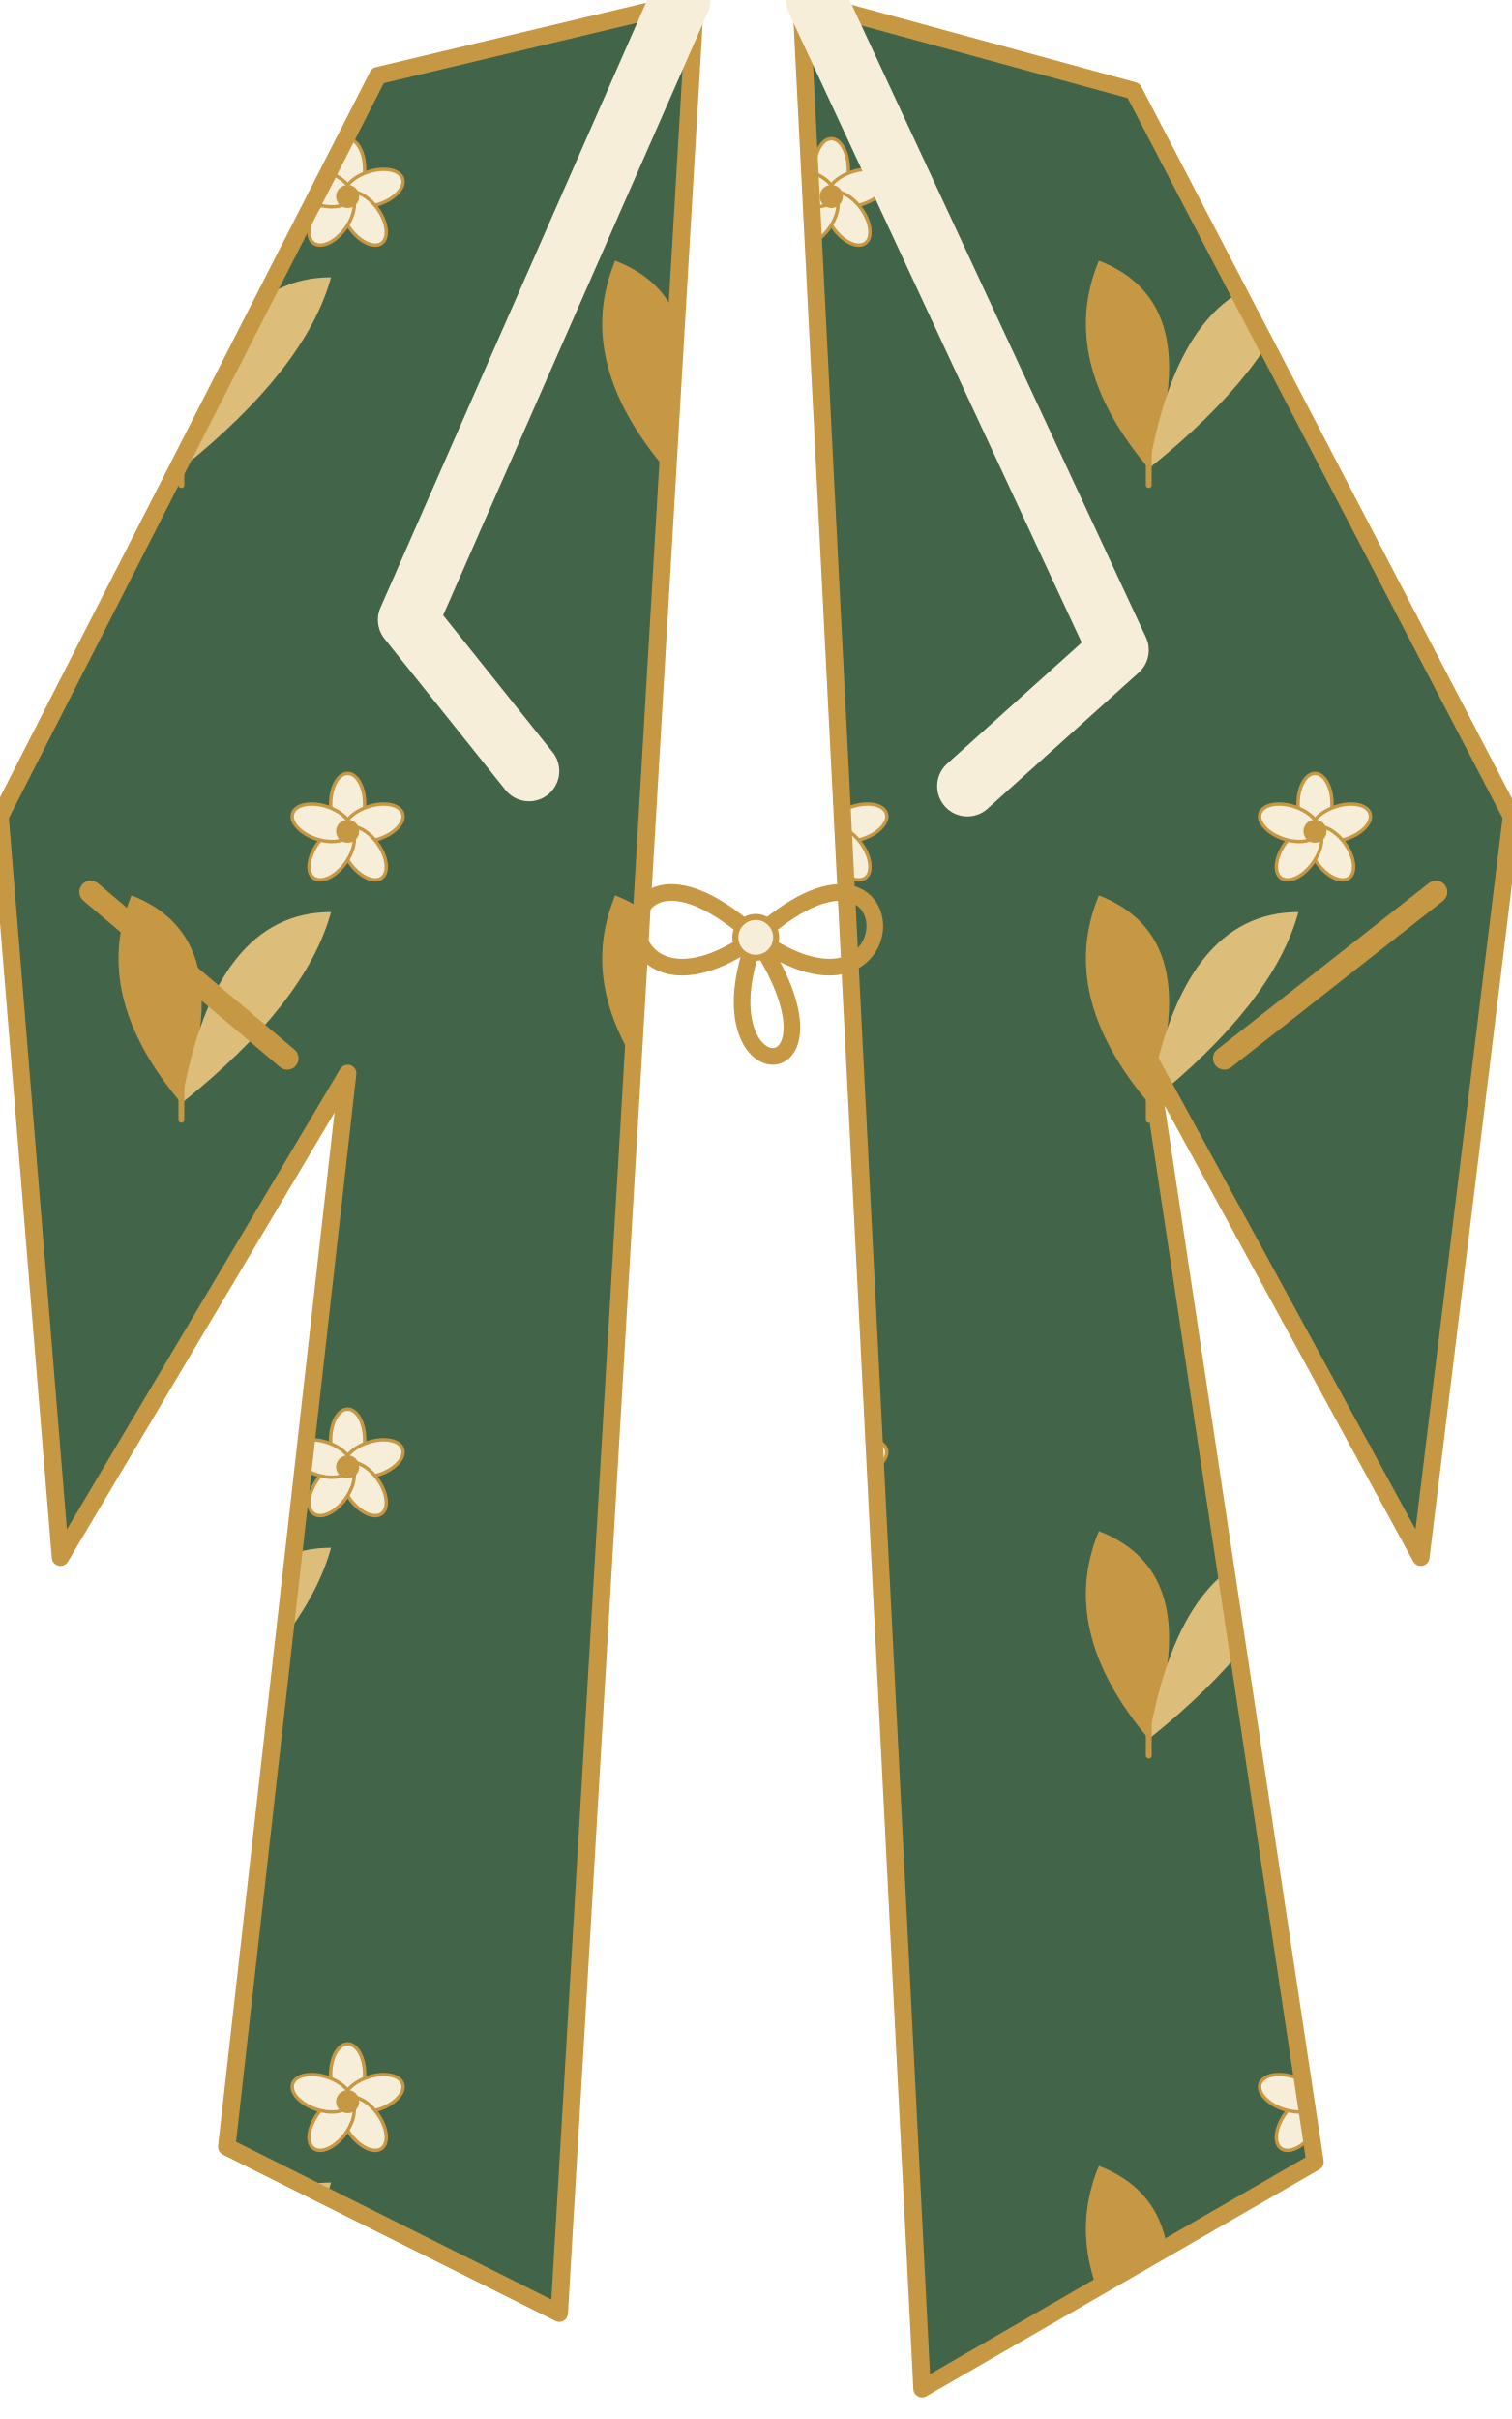
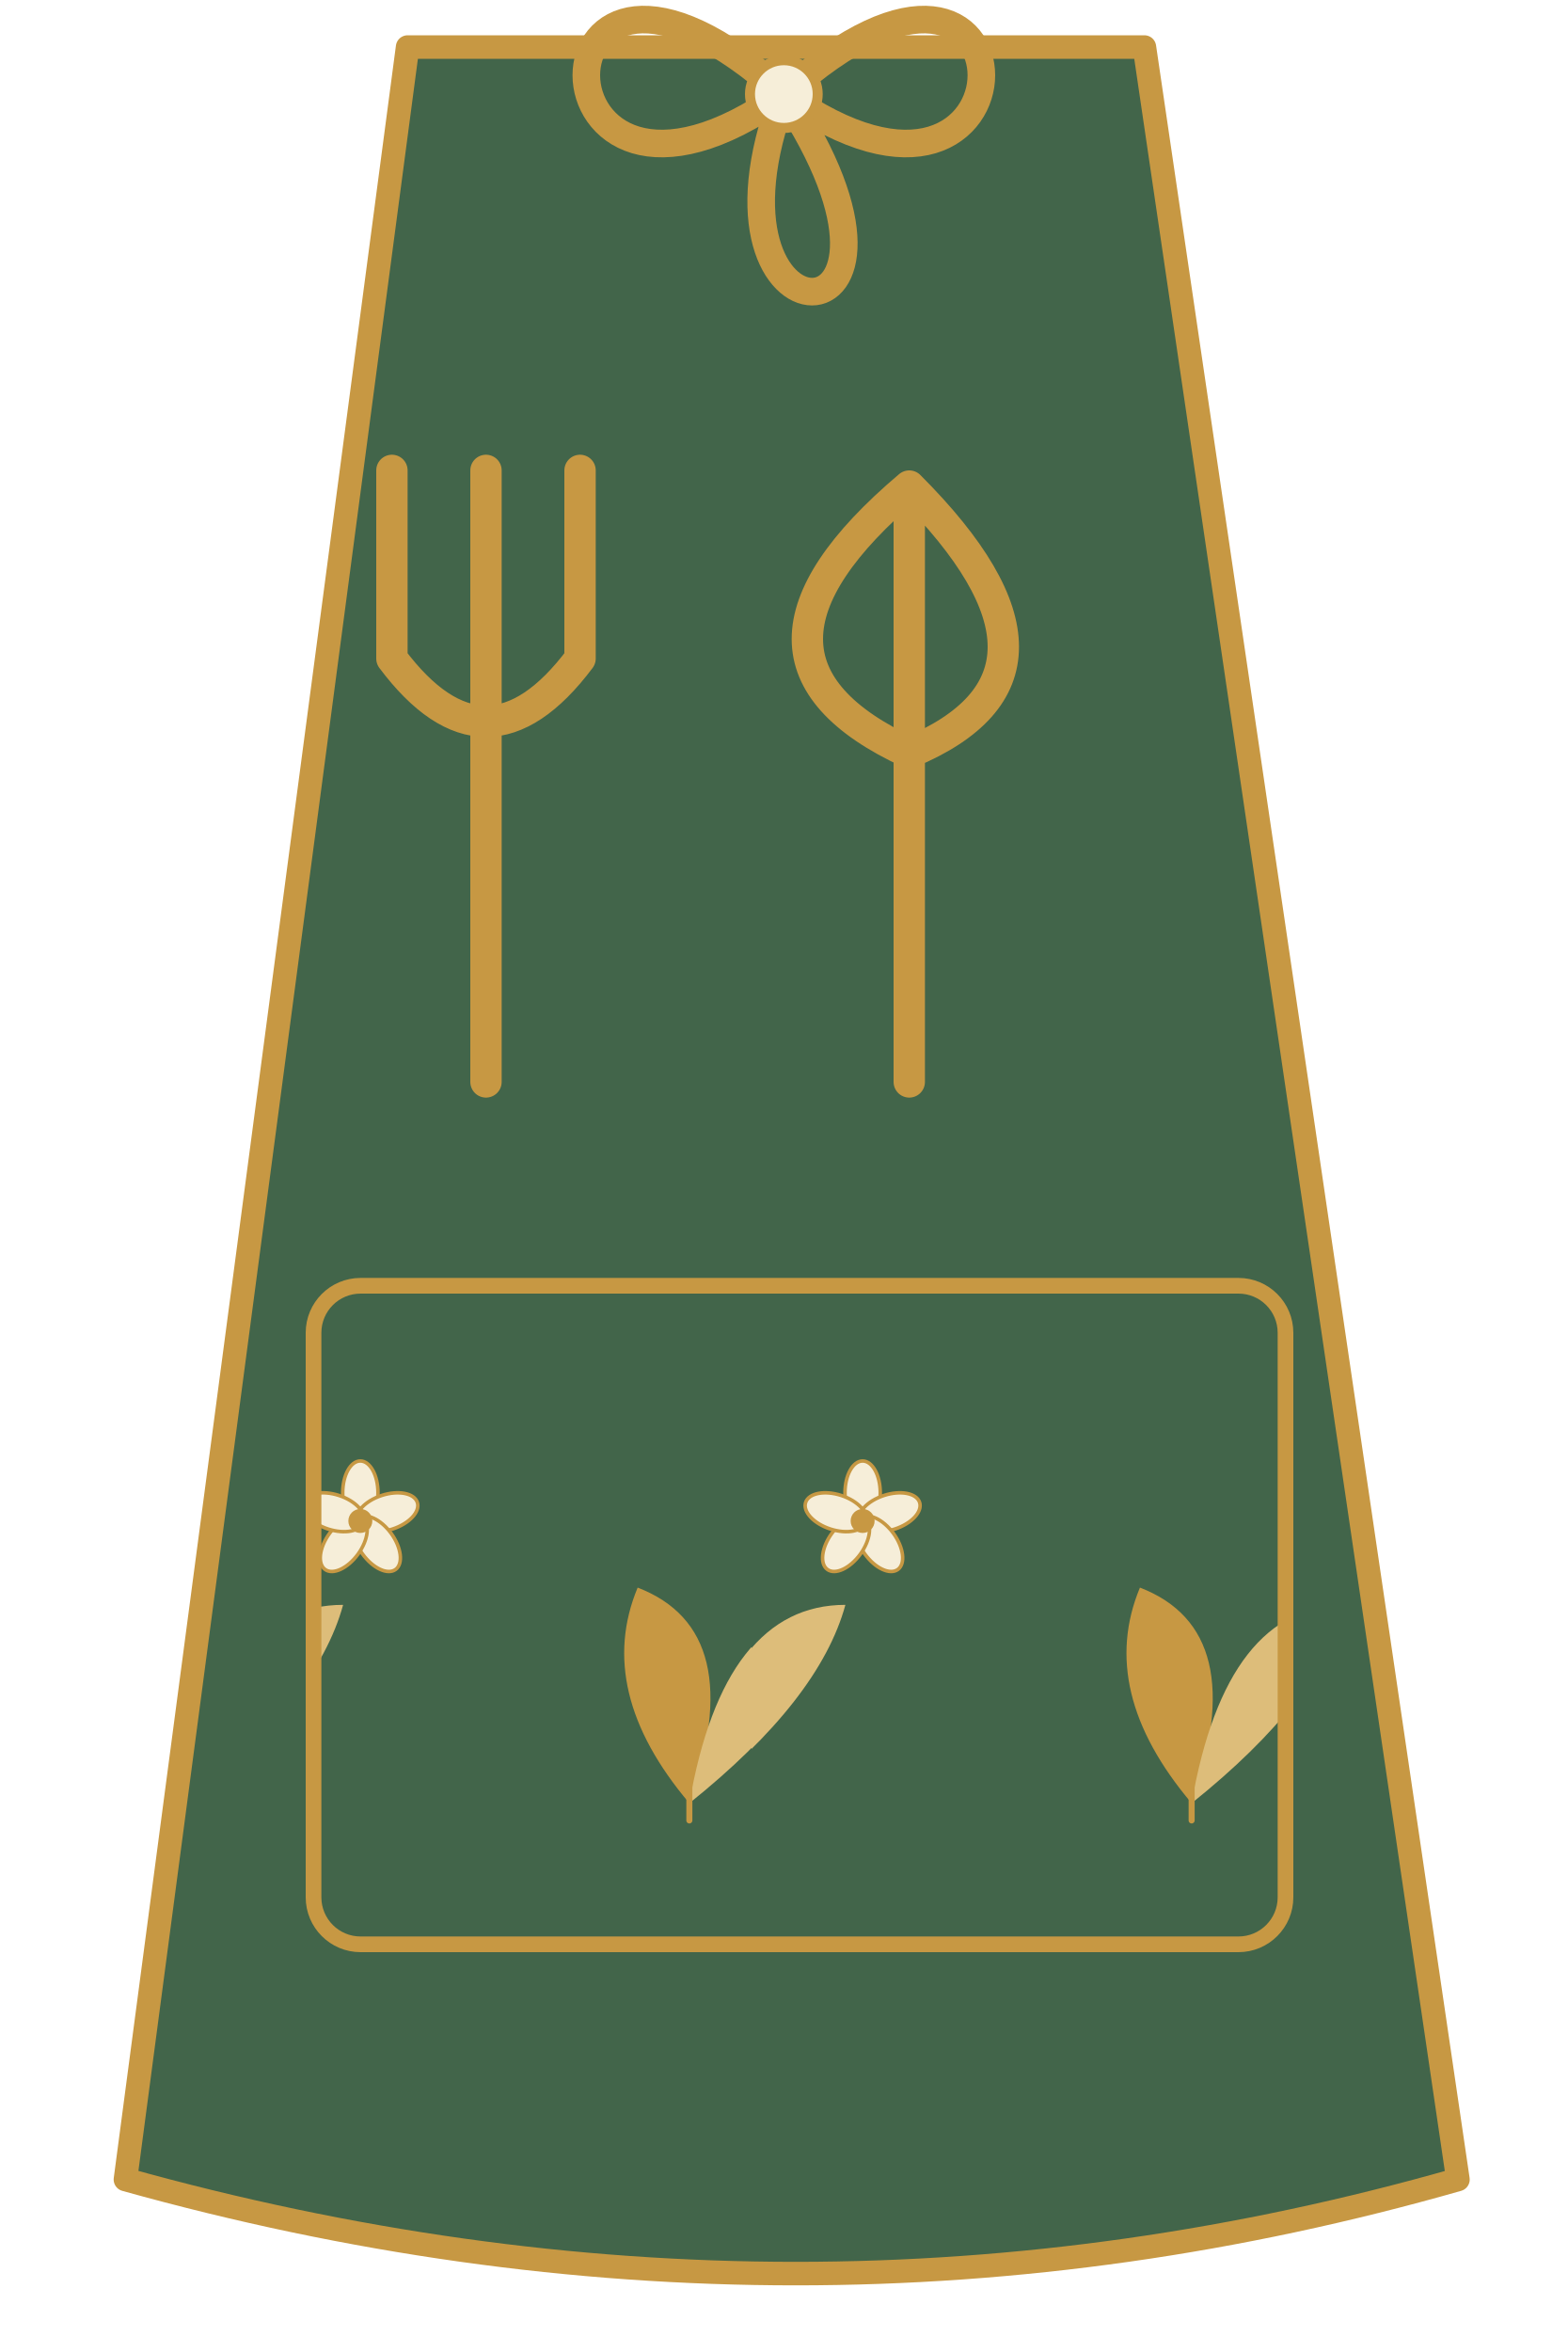
- <svg xmlns="http://www.w3.org/2000/svg" viewBox="0 0 100 160">
+ <svg xmlns="http://www.w3.org/2000/svg" viewBox="0 0 100 150">
  <defs>
    <linearGradient id="nutrition-4-study-3-shade" x1="0" y1="0" x2="1" y2="1">
      <stop offset="0" stop-color="#ddbd7a" />
      <stop offset="0.3" stop-color="#42654a" />
      <stop offset="0.8" stop-color="#42654a" />
      <stop offset="1" stop-color="#ddbd7a" />
    </linearGradient>
    <pattern id="nutrition-4-study-3-floral" width="32" height="42" patternUnits="userSpaceOnUse">
      <rect x="0" y="0" width="32" height="42" fill="#42654a" stroke="none" stroke-width="1" rx="0" />
      <g transform="translate(12 31) scale(0.55)">
        <path d="M0 0Q-11-13-6-25Q7-20 0 0" fill="#c79843" stroke="none" stroke-width="0.9" stroke-linecap="round" stroke-linejoin="round" />
        <path d="M0 0Q15-12 18-23Q4-23 0 0" fill="#ddbd7a" stroke="none" stroke-width="0.9" stroke-linecap="round" stroke-linejoin="round" />
        <path d="M0 2L0-17" fill="none" stroke="#c79843" stroke-width="0.7" stroke-linecap="round" stroke-linejoin="round" />
      </g>
      <g transform="translate(23 13) scale(0.45)">
        <ellipse cx="0" cy="-4" rx="2.5" ry="4.5" fill="#f6eed9" stroke="#c79843" stroke-width="0.5" transform="rotate(0)" />
        <ellipse cx="0" cy="-4" rx="2.5" ry="4.5" fill="#f6eed9" stroke="#c79843" stroke-width="0.5" transform="rotate(72)" />
        <ellipse cx="0" cy="-4" rx="2.5" ry="4.5" fill="#f6eed9" stroke="#c79843" stroke-width="0.5" transform="rotate(144)" />
        <ellipse cx="0" cy="-4" rx="2.5" ry="4.5" fill="#f6eed9" stroke="#c79843" stroke-width="0.5" transform="rotate(216)" />
        <ellipse cx="0" cy="-4" rx="2.5" ry="4.5" fill="#f6eed9" stroke="#c79843" stroke-width="0.5" transform="rotate(288)" />
        <circle cx="0" cy="0" r="1.7" fill="#c79843" stroke="none" stroke-width="0.8" />
      </g>
    </pattern>
  </defs>
-   <path d="M25 5L46 0L37 153L15 142L23 71L4 103L0 54ZM53 0L75 6L100 54L94 103L76 70L87 143L61 158Z" fill="url(#nutrition-4-study-3-floral)" stroke="#c79843" stroke-width="1.15" stroke-linecap="round" stroke-linejoin="round" />
-   <path d="M45 0L27 41L35 51M54 0L74 43L64 52" fill="none" stroke="#f6eed9" stroke-width="4" stroke-linecap="round" stroke-linejoin="round" />
-   <path d="M6 59L19 70M81 70L95 59" fill="none" stroke="#c79843" stroke-width="1.5" stroke-linecap="round" stroke-linejoin="round" />
-   <g transform="translate(50 62) scale(0.5)">
+   <path d="M26 3H73L93 139Q51 151 8 139Z" fill="#42654a" stroke="#c79843" stroke-width="1.5" stroke-linecap="round" stroke-linejoin="round" />
+   <rect x="20" y="82" width="62" height="42" fill="url(#nutrition-4-study-3-floral)" stroke="#c79843" stroke-width="1" rx="3" />
+   <path d="M31 30V69M25 30V42Q31 50 37 42V30M58 31Q45 42 58 48Q70 43 58 31V69" fill="none" stroke="#c79843" stroke-width="2" stroke-linecap="round" stroke-linejoin="round" />
+   <g transform="translate(50 6) scale(0.8)">
    <path d="M0 0C-21-19-21 15 0 0C21-19 21 15 0 0C-8 21 14 21 0 0" fill="none" stroke="#c79843" stroke-width="2.2" stroke-linecap="round" stroke-linejoin="round" />
    <circle cx="0" cy="0" r="2.7" fill="#f6eed9" stroke="#c79843" stroke-width="0.8" />
  </g>
</svg>
